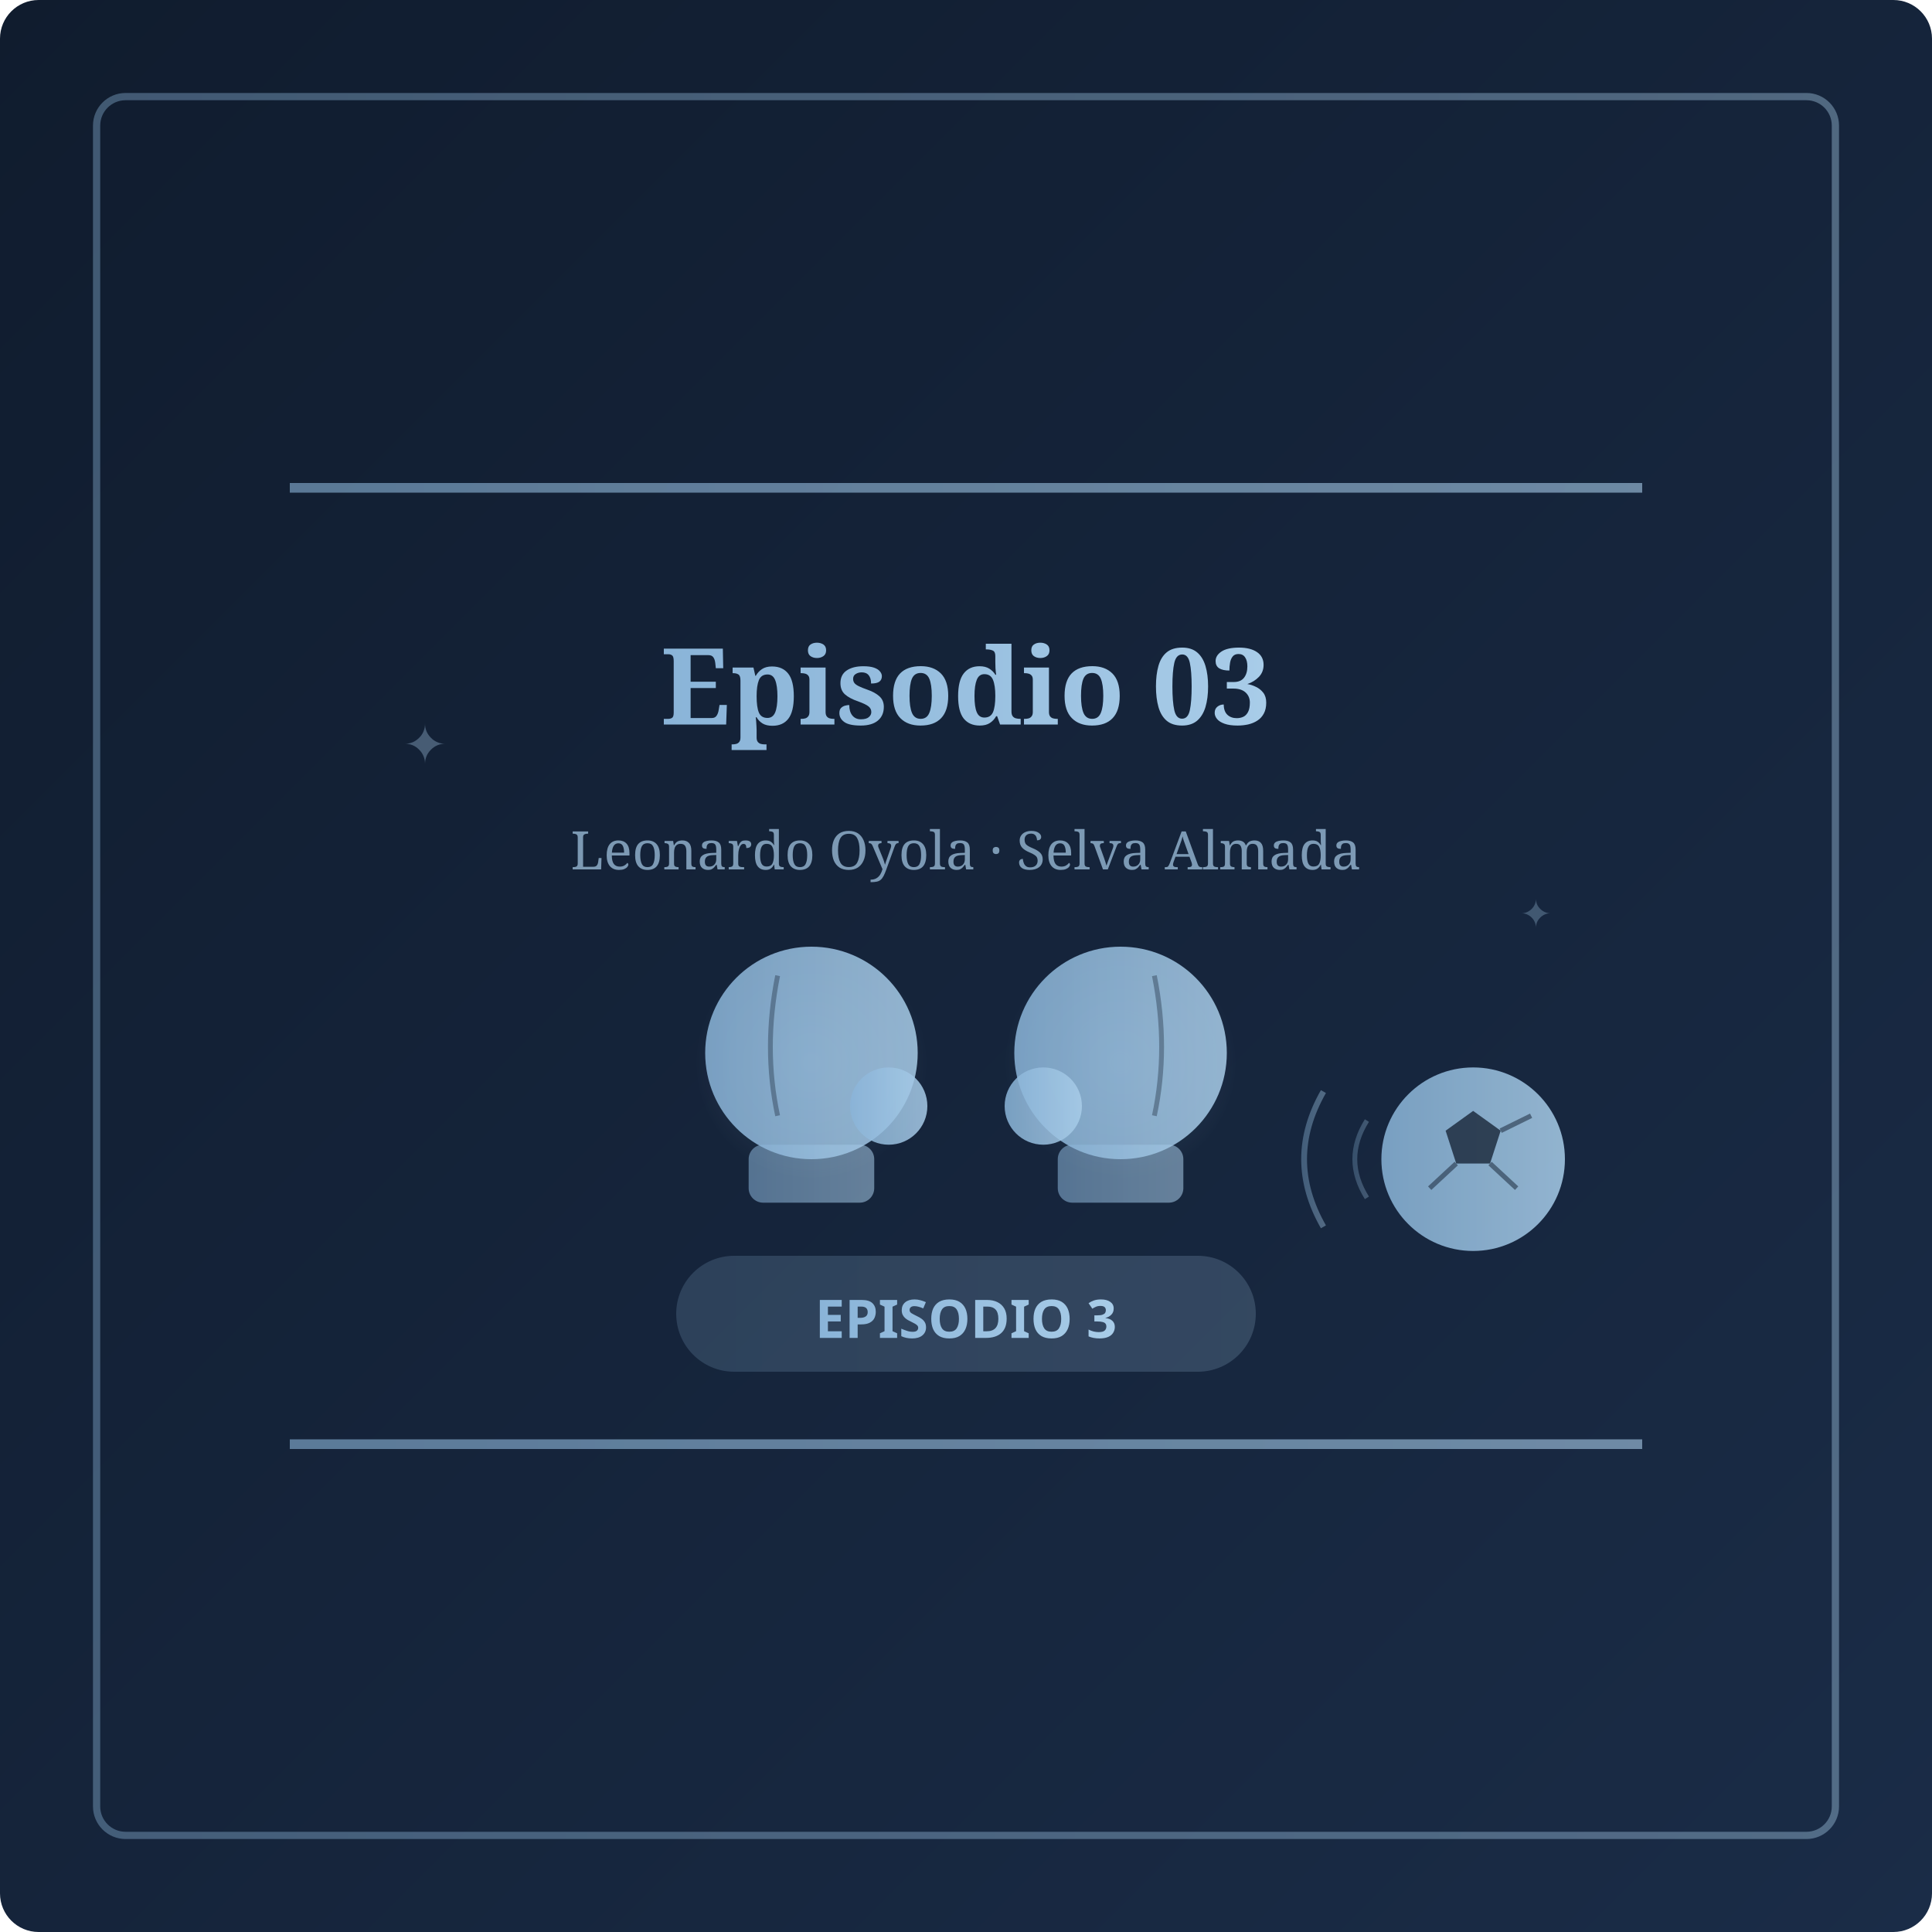
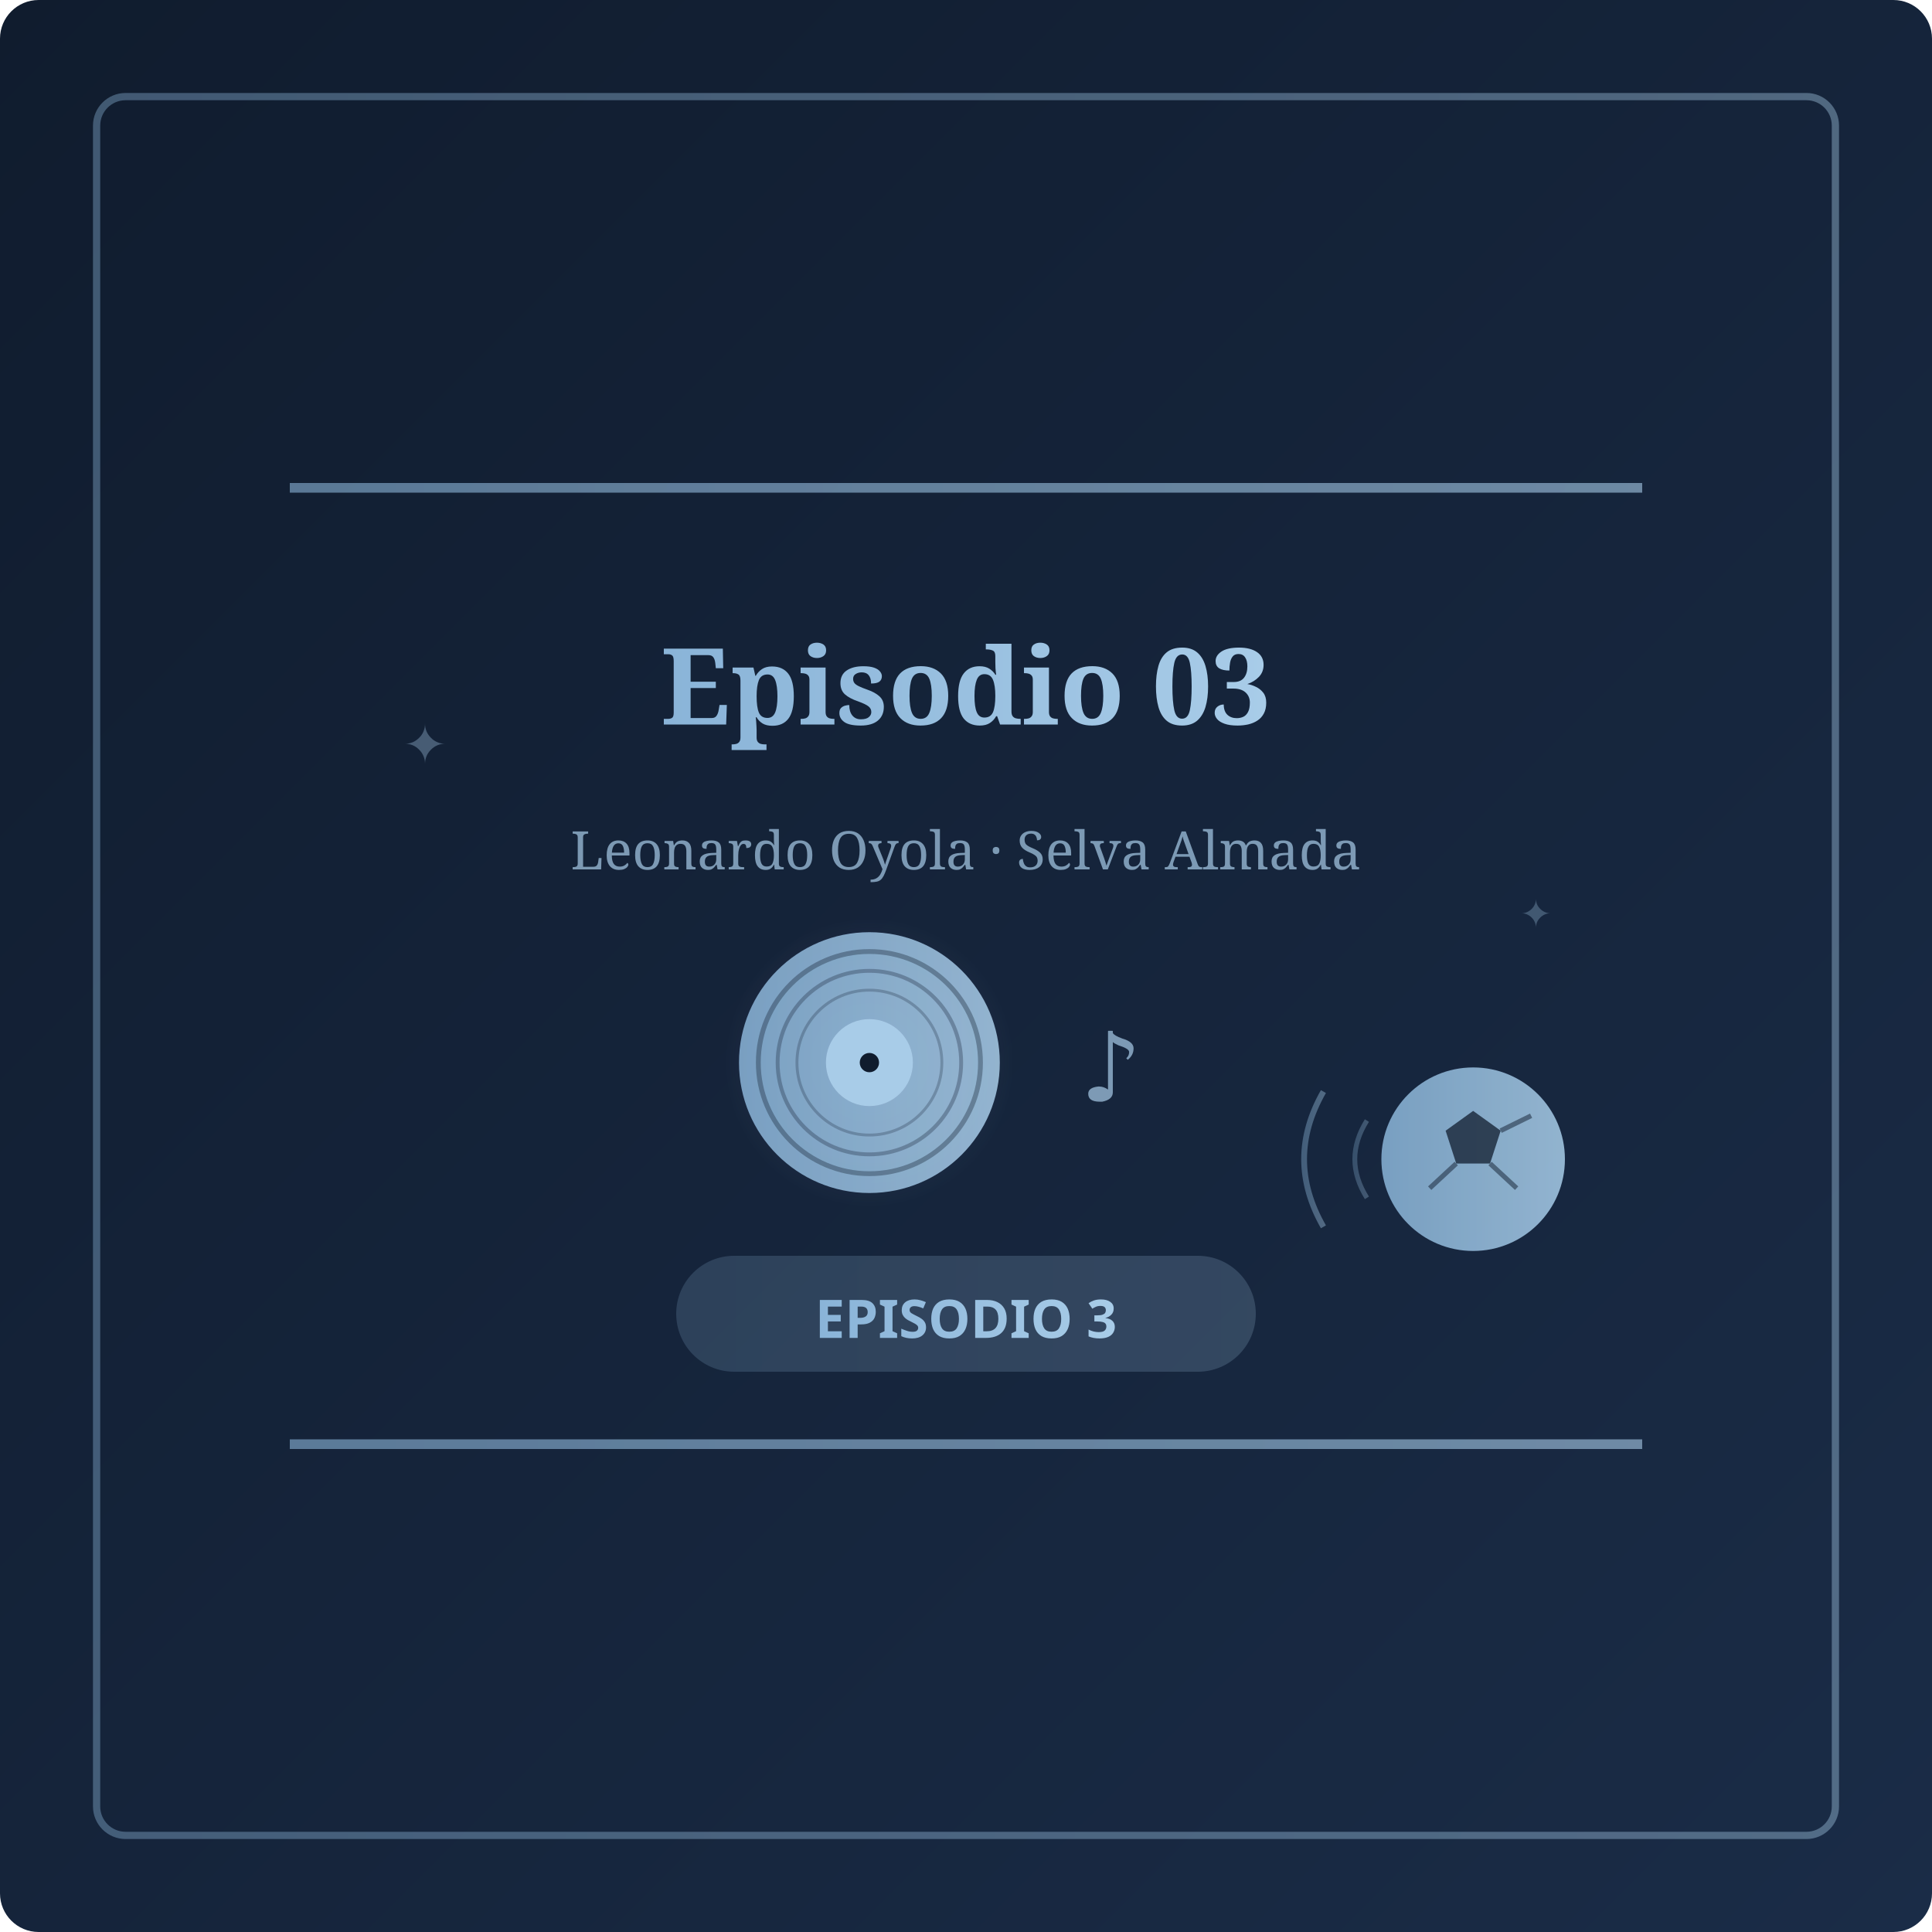
<svg xmlns="http://www.w3.org/2000/svg" viewBox="0 0 400 400" width="400" height="400">
  <defs>
    <linearGradient id="bg" x1="0%" y1="0%" x2="100%" y2="100%">
      <stop offset="0%" style="stop-color:#101c2e" />
      <stop offset="100%" style="stop-color:#1a2c47" />
    </linearGradient>
    <linearGradient id="accent" x1="0%" y1="0%" x2="100%" y2="0%">
      <stop offset="0%" style="stop-color:#8ab4d8" />
      <stop offset="100%" style="stop-color:#a8cce8" />
    </linearGradient>
    <radialGradient id="glow">
      <stop offset="0%" style="stop-color:#a8cce8;stop-opacity:0.22" />
      <stop offset="100%" style="stop-color:#a8cce8;stop-opacity:0" />
    </radialGradient>
  </defs>
  <g id="fondo">
    <rect width="400" height="400" rx="8" fill="url(#bg)" />
  </g>
  <g id="marco">
    <rect x="20" y="20" width="360" height="360" rx="6" fill="none" stroke="url(#accent)" stroke-width="1.5" opacity="0.4" />
    <rect x="60" y="100" width="280" height="2" fill="url(#accent)" opacity="0.6" />
    <rect x="60" y="298" width="280" height="2" fill="url(#accent)" opacity="0.6" />
  </g>
  <g id="decoracion">
-     <line x1="146" y1="190" x2="254" y2="190" stroke="url(#accent)" stroke-width="1.5" opacity="0.5" />
-     <line x1="168" y1="190" x2="168" y2="200" stroke="url(#accent)" stroke-width="1.2" opacity="0.7" />
-     <circle cx="168" cy="220" r="24" fill="url(#glow)" />
-     <circle cx="168" cy="218" r="22" fill="url(#accent)" opacity="0.85" />
-     <circle cx="184" cy="229" r="8" fill="url(#accent)" opacity="0.85" />
-     <rect x="155" y="237" width="26" height="12" rx="3" fill="url(#accent)" opacity="0.55" />
-     <path d="M 161 202 q -3 15 0 29" fill="none" stroke="#101c2e" stroke-width="1" opacity="0.35" />
-     <line x1="232" y1="190" x2="232" y2="200" stroke="url(#accent)" stroke-width="1.2" opacity="0.7" />
-     <circle cx="232" cy="220" r="24" fill="url(#glow)" />
-     <circle cx="232" cy="218" r="22" fill="url(#accent)" opacity="0.85" />
-     <circle cx="216" cy="229" r="8" fill="url(#accent)" opacity="0.85" />
-     <rect x="219" y="237" width="26" height="12" rx="3" fill="url(#accent)" opacity="0.55" />
-     <path d="M 239 202 q 3 15 0 29" fill="none" stroke="#101c2e" stroke-width="1" opacity="0.35" />
+     <circle cx="180" cy="220" r="30" fill="url(#glow)" />
+     <circle cx="180" cy="220" r="27" fill="url(#accent)" opacity="0.85" />
+     <circle cx="180" cy="220" r="23" fill="none" stroke="#101c2e" stroke-width="1" opacity="0.35" />
+     <circle cx="180" cy="220" r="19" fill="none" stroke="#101c2e" stroke-width="0.8" opacity="0.3" />
+     <circle cx="180" cy="220" r="15" fill="none" stroke="#101c2e" stroke-width="0.6" opacity="0.25" />
+     <circle cx="180" cy="220" r="9" fill="#a8cce8" />
+     <circle cx="180" cy="220" r="2" fill="#101c2e" />
+     <text x="230" y="228" text-anchor="middle" fill="#a8cce8" font-family="sans-serif" font-size="20" opacity="0.7">♪</text>
    <circle cx="305" cy="240" r="19" fill="url(#accent)" opacity="0.85" />
    <path d="M 305 230 L 310.7 234.1 L 308.5 240.9 L 301.5 240.9 L 299.3 234.1 Z" fill="#101c2e" opacity="0.75" />
    <line x1="310.7" y1="234.1" x2="317" y2="231" stroke="#101c2e" stroke-width="1" opacity="0.5" />
    <line x1="308.5" y1="240.9" x2="314" y2="246" stroke="#101c2e" stroke-width="1" opacity="0.5" />
    <line x1="301.5" y1="240.9" x2="296" y2="246" stroke="#101c2e" stroke-width="1" opacity="0.5" />
    <path d="M 274 226 q -8 14 0 28" fill="none" stroke="url(#accent)" stroke-width="1.2" opacity="0.4" />
    <path d="M 283 232 q -5 8 0 16" fill="none" stroke="url(#accent)" stroke-width="1" opacity="0.3" />
    <text x="88" y="158" text-anchor="middle" fill="#a8cce8" font-family="sans-serif" font-size="11" opacity="0.35">✦</text>
    <text x="318" y="192" text-anchor="middle" fill="#a8cce8" font-family="sans-serif" font-size="8" opacity="0.3">✦</text>
  </g>
  <g id="titulo">
    <text x="200" y="150" text-anchor="middle" fill="url(#accent)" font-family="Georgia, serif" font-size="22" font-weight="bold">Episodio 03</text>
    <text x="200" y="180" text-anchor="middle" fill="#a8cce8" font-family="Georgia, serif" font-size="11" opacity="0.7">Leonardo Oyola · Selva Almada</text>
  </g>
  <g id="badge">
    <rect x="140" y="260" width="120" height="24" rx="12" fill="url(#accent)" opacity="0.2" />
    <text x="200" y="277" text-anchor="middle" fill="url(#accent)" font-family="sans-serif" font-size="11" font-weight="600">EPISODIO 3</text>
  </g>
</svg>
